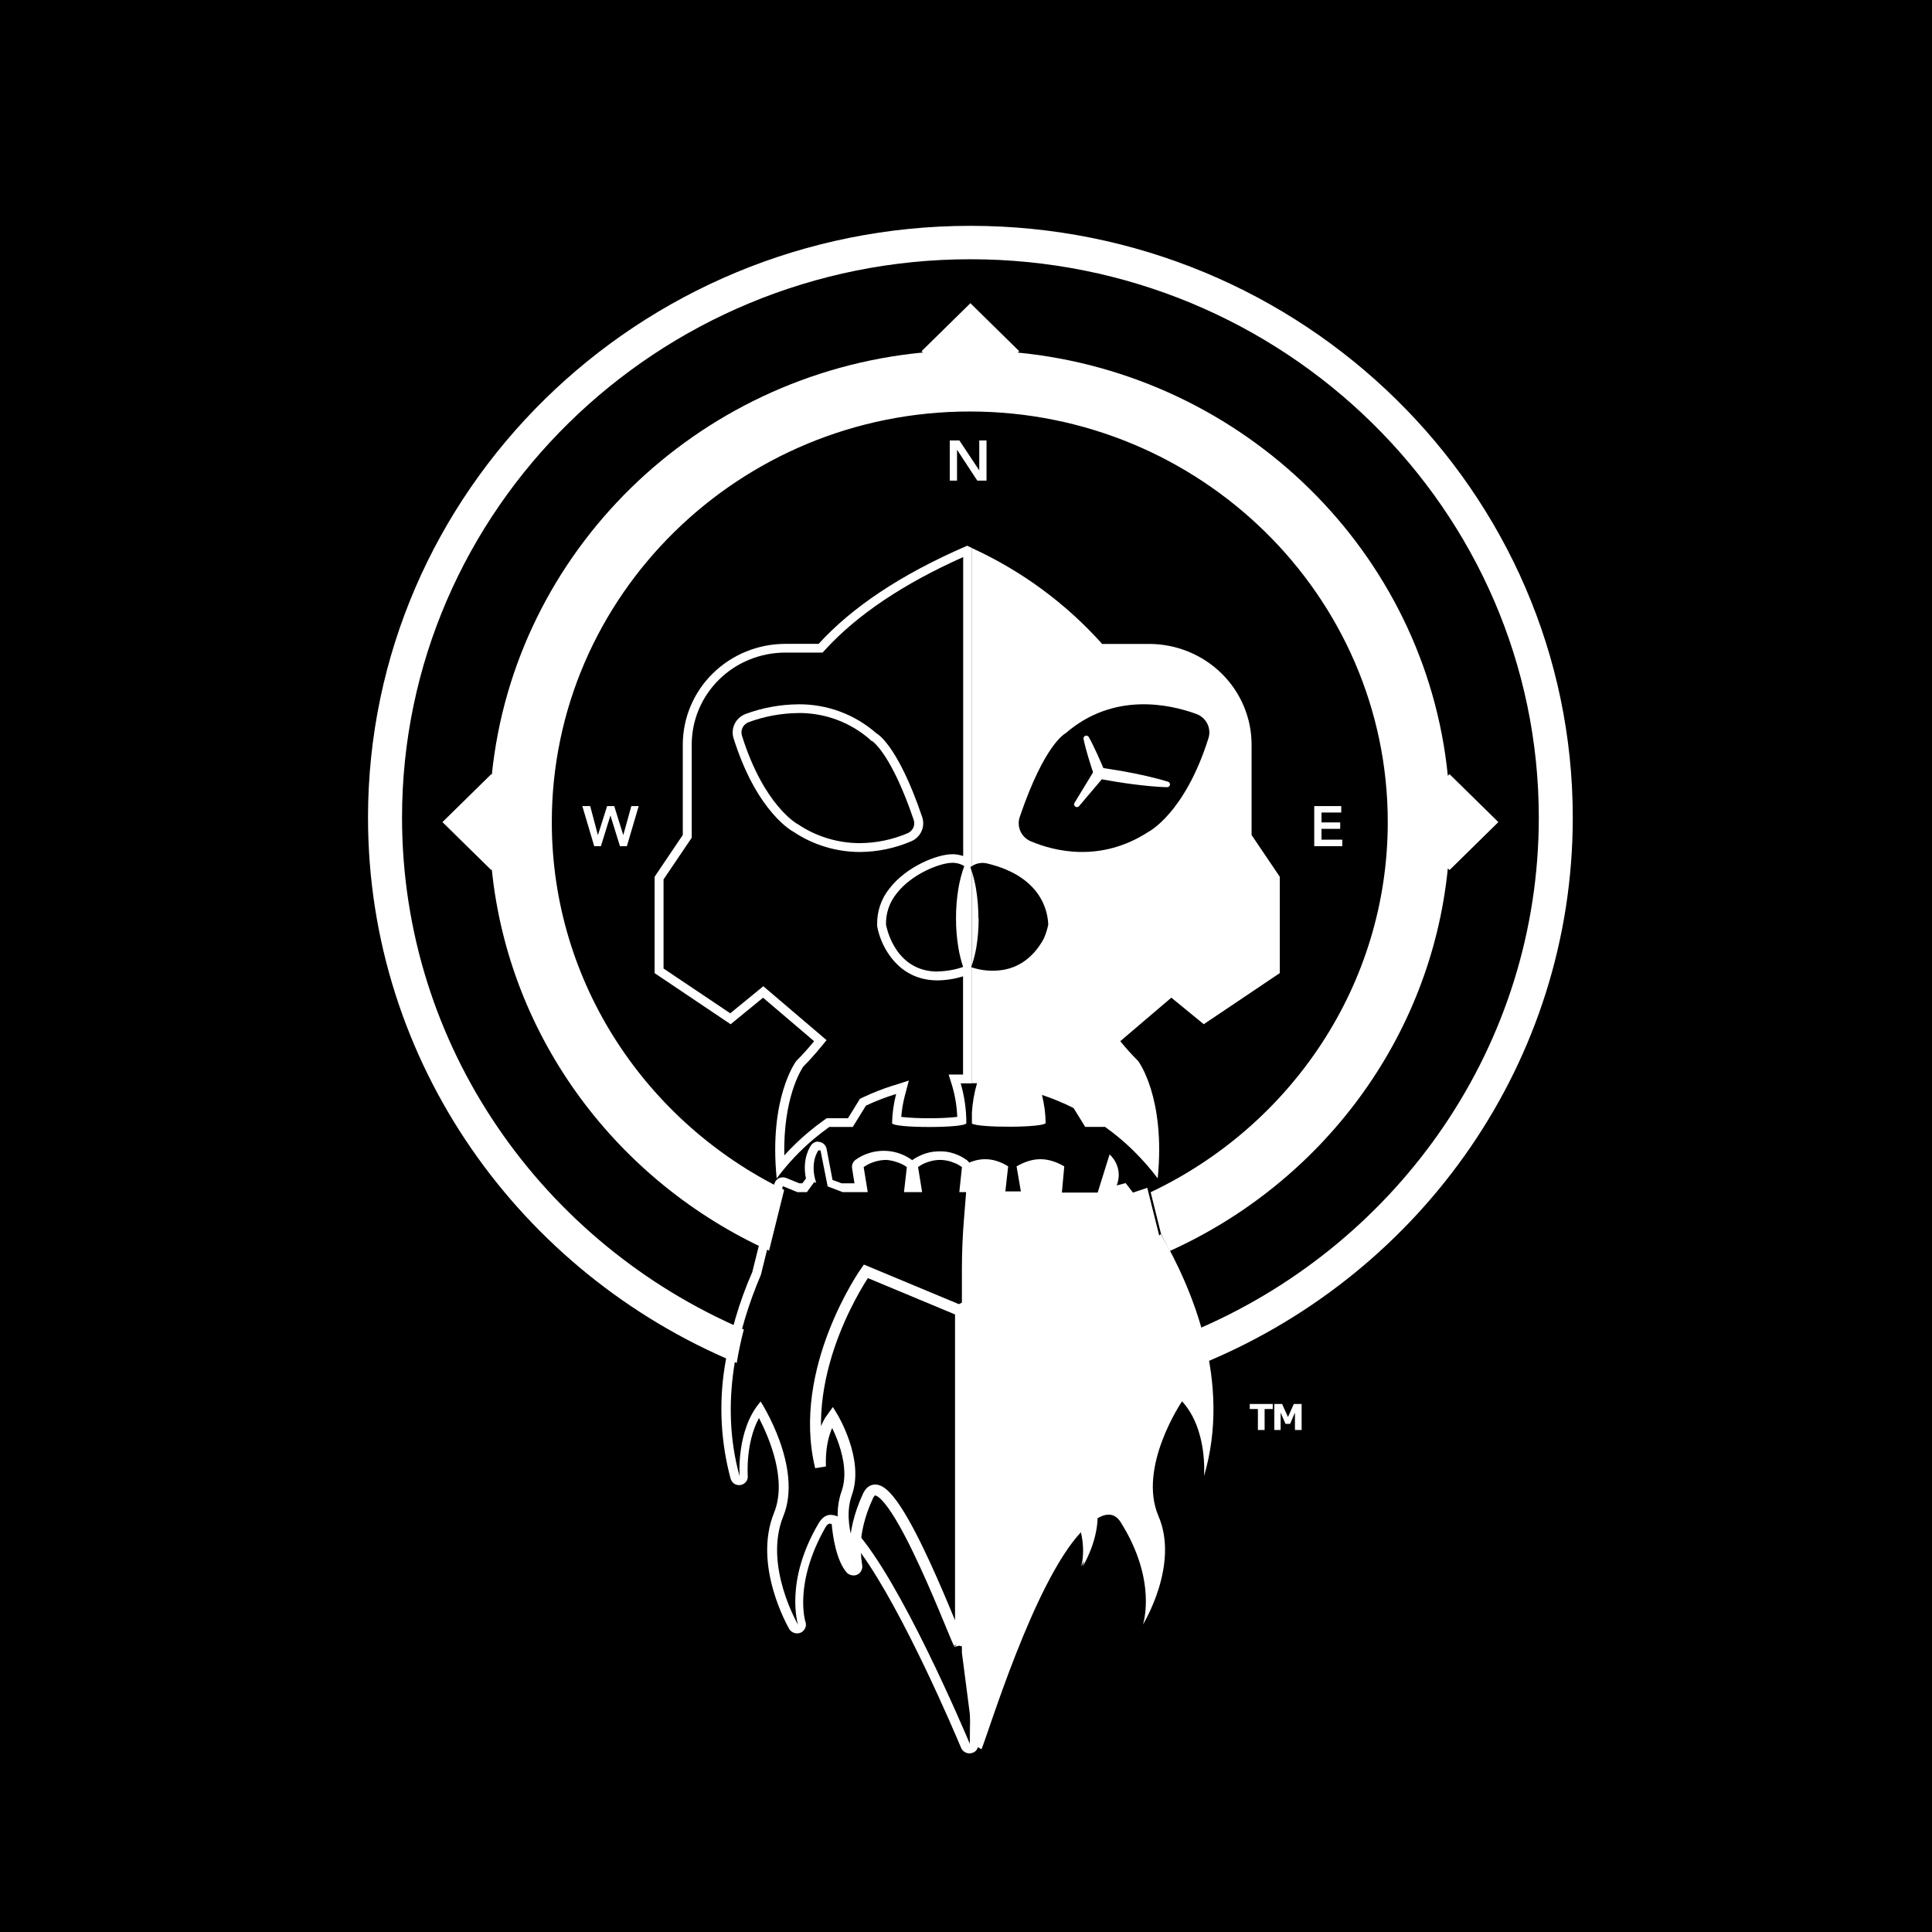
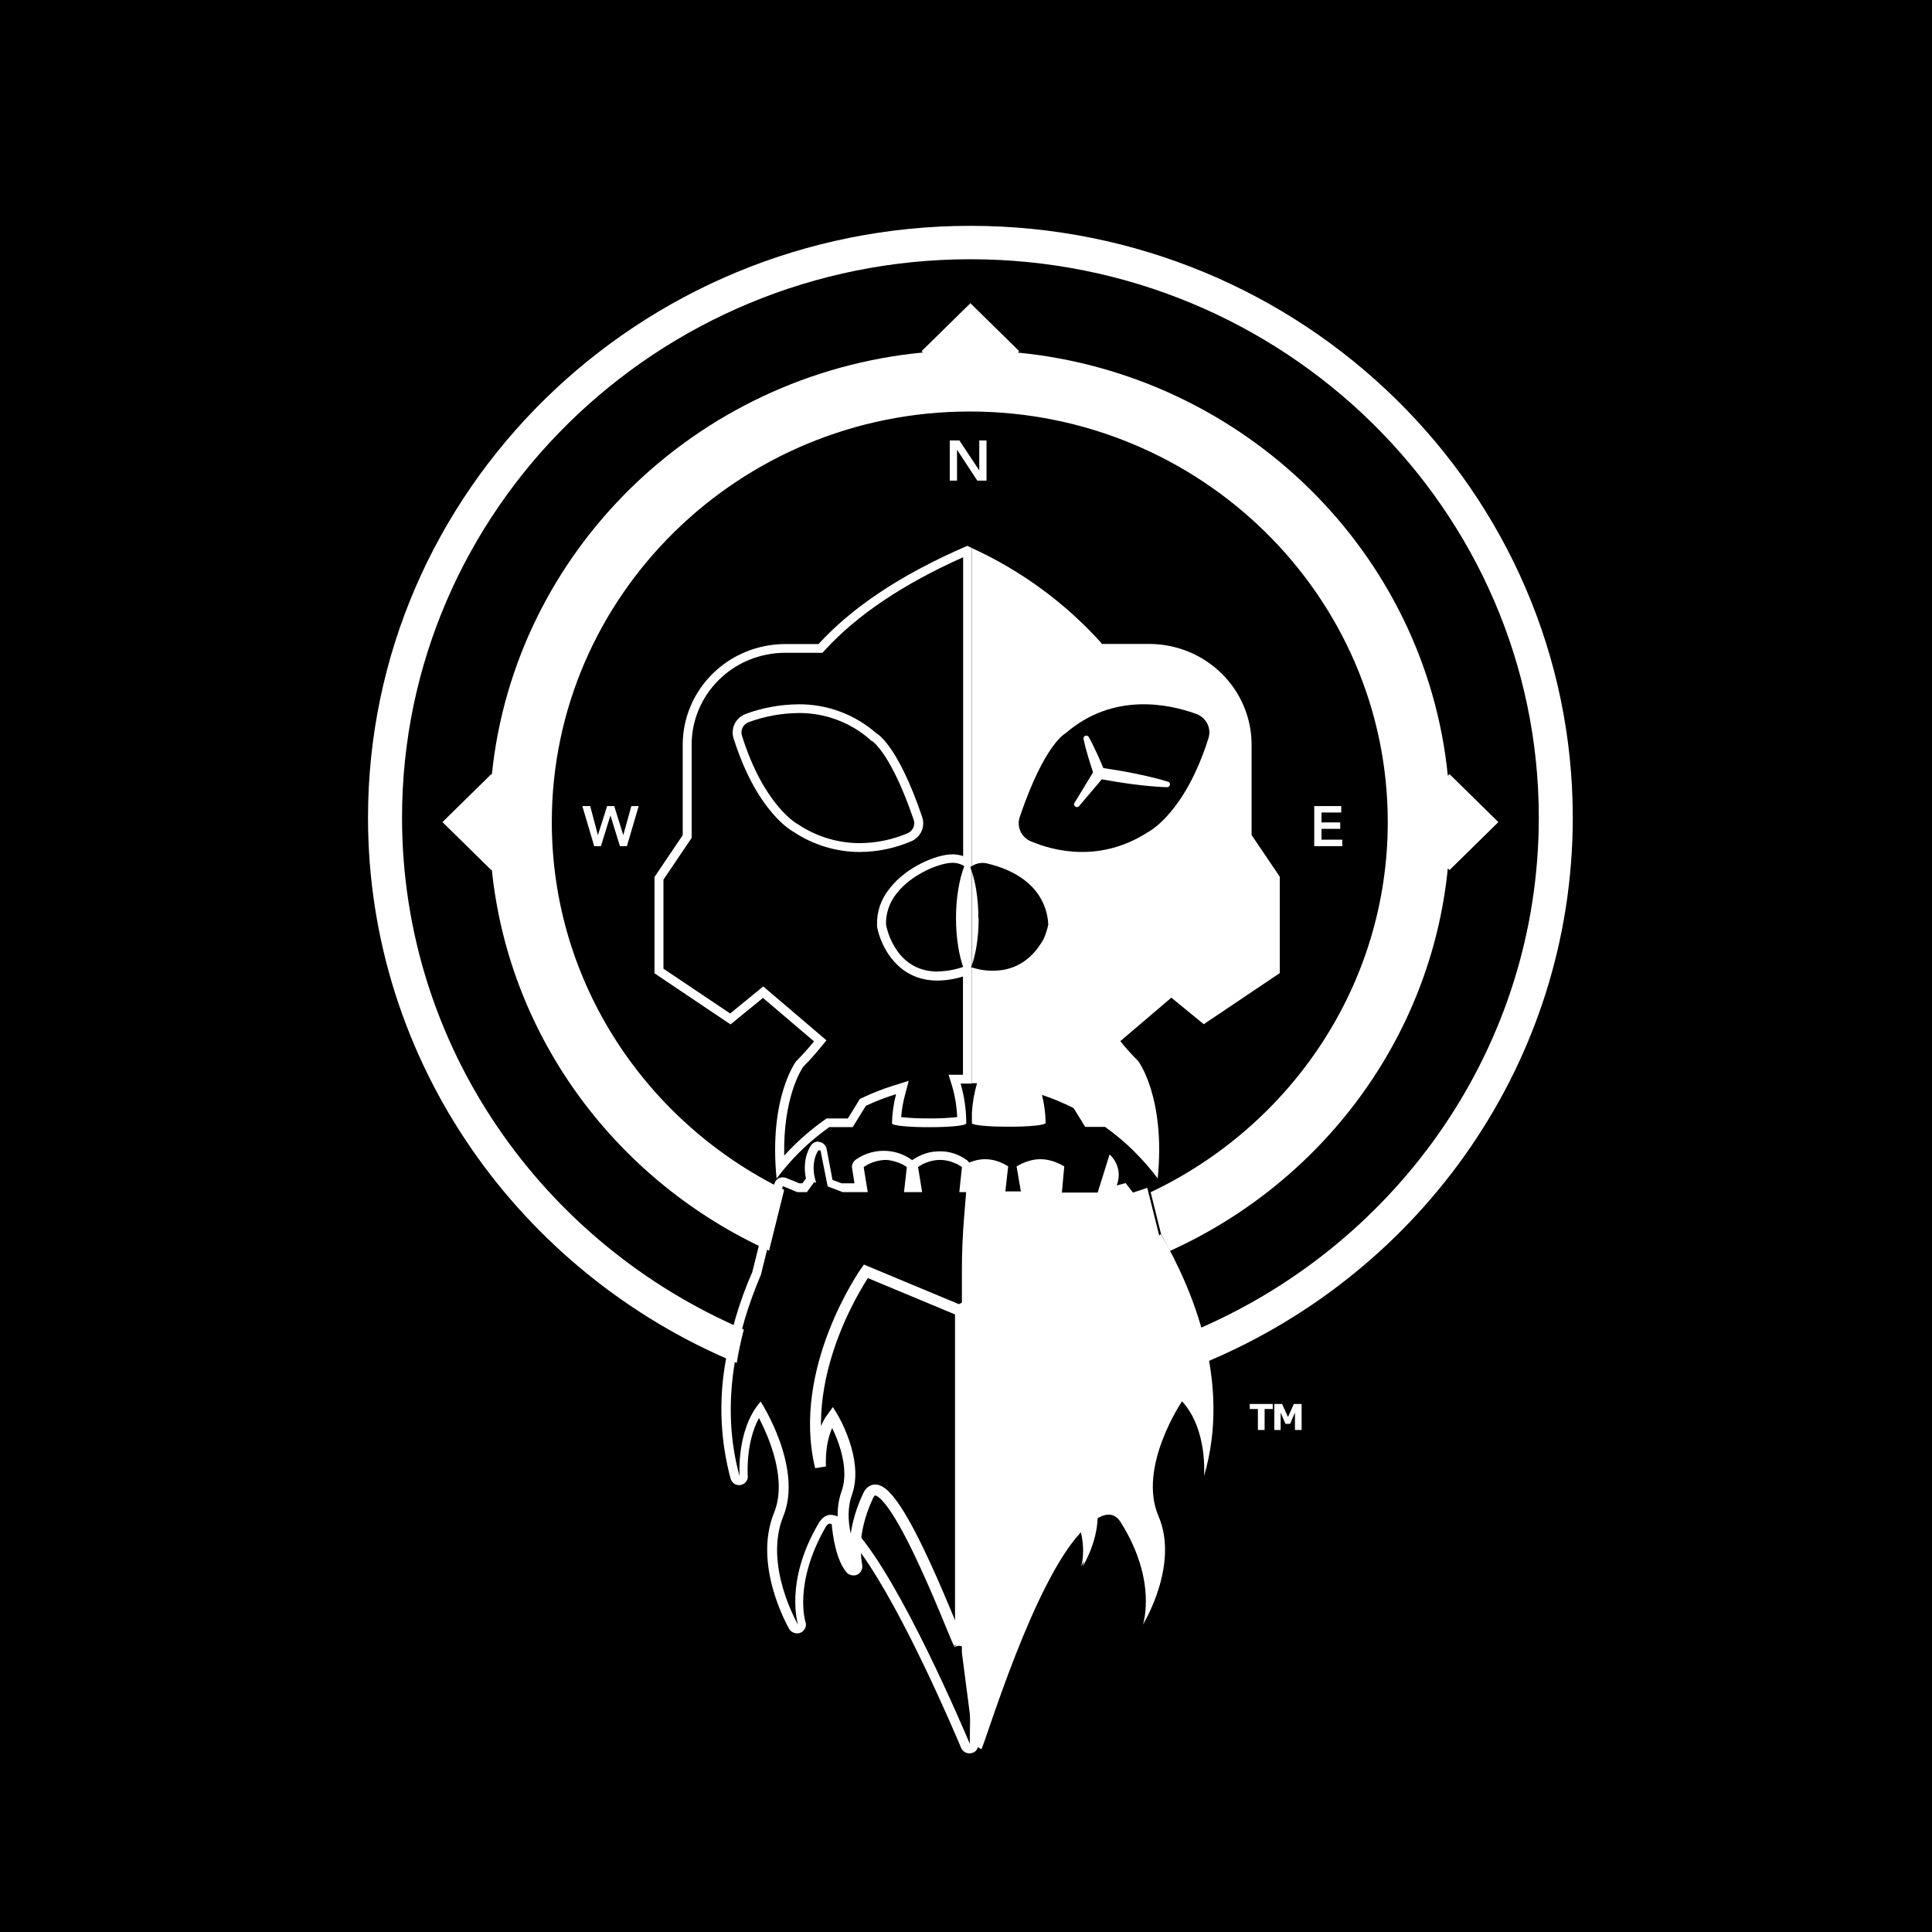
<svg xmlns="http://www.w3.org/2000/svg" version="1.2" baseProfile="tiny-ps" viewBox="0 0 810 810">
  <rect fill="#000000" width="810" height="810" />
  <path stroke="#ffffff" stroke-width="4.6" d="m 363,533 c 0,0 -29,41 -19,82 0,0 -1,-13 5,-21 0,0 11,18 6,32 -5,14 4,30 4,30 0,0 -3,-12 5,-29 8,-16 35,56 38,62 v 0.4 l 0.1,-0.2 0.1,0.2 v -0.4 c 0.1,-0.3 0.3,-0.8 0.5,-1 V 549 l -0.6,0.3 z m 0,0" />
  <path fill="#ffffff" d="m 486,518 -5,-20 -6,2 c -2,-2.7 -3.2,-4 -3,-4 l -3.8,1 c 3,-8 -3,-13 -3,-13 l -5,16 h -15 l 1,-11 c -7,-4 -13,-4 -20,0 l 1.8,10.5 h -6.5 l 1.18,-10.5 c -6.4,-4 -12.9,-4 -19.3,0 l 1.7,10.5 -0.9,11.2 a 273.5,268.7 0 0 0 -0.9,21.5 v 160.7 l 5,38.6 3.2,1.9 c 2.8,-6.4 21.8,-69.7 41.7,-91 2,8.7 0.1,14.3 0.1,14.3 0,0 0.5,-0.8 1.2,-2.2 -0.1,0.8 -0.3,1.5 -0.5,2.2 0,0 5.9,-9.6 6.2,-20.2 4,-2.3 7.4,-2.1 9.8,1.9 15.4,24.6 9.2,42.7 9.2,42.7 0,0 15.4,-24.9 6.5,-45.5 -8.8,-20.6 9.9,-48.1 9.9,-48.1 10.9,11.9 9.2,31.4 9.2,31.4 11.6,-39.3 -4.6,-78.2 -18.1,-101.5 z M 410.2,385 a 78.9,77.5 0 0 0 -1,-12.4 62.3,61.2 0 0 0 -1.6,-6.8 v 38.5 a 60.1,59 0 0 0 1.7,-6.9 76.8,75.5 0 0 0 1,-12.4 z m 0,0" />
  <path fill="#ffffff" d="m 344,482.3 3,15.1 6.3,2.4 h 10.5 l -1.7,-10.5 a 16.5,16.2 0 0 1 2.2,-1.3 16.7,16.4 0 0 1 2.3,-0.9 c 0.8,-0.3 1.6,-0.4 2.5,-0.6 a 16.2,16 0 0 1 2.5,-0.2 16.3,16 0 0 1 4,0.8 16.9,16.6 0 0 1 2.4,0.9 c 0.8,0.4 1.5,0.8 2.2,1.3 l -1.2,10.5 h 7.6 l -1.7,-10.5 a 14.9,14.6 0 0 1 2.1,-1.3 15.2,14.9 0 0 1 2.3,-0.9 15.2,14.9 0 0 1 4.8,-0.8 15.2,14.9 0 0 1 4.8,0.8 c 0.8,0.3 1.5,0.6 2.3,0.9 0.7,0.4 1.4,0.8 2.1,1.3 l -1.1,10.5 h 4.5 v 231.6 c 0,-8.9 -0.1,-8.9 -0.1,-8.9 v 8.6 c -2.7,-6.4 -29,-68.3 -47.9,-89.2 l -0.3,-0.3 a 39.8,39.1 0 0 0 -0.2,15.2 c -4.8,-5.7 -5.5,-20.2 -5.5,-20.2 a 8.3,8.2 0 0 0 -4.4,-1.5 c -1.9,0 -3.6,1.1 -5,3.4 -14.6,24.6 -8.7,42.7 -8.7,42.7 0,0 -14.6,-24.9 -6.2,-45.5 8.4,-20.6 -9.5,-48.1 -9.5,-48.1 -10.4,11.9 -8.8,31.4 -8.8,31.4 -8.6,-30.9 -0.9,-61.5 8.9,-84.5 l 9.2,-37.2 6.1,2.5 h 4 c 1.9,-2.7 3.1,-4.2 3.1,-4.2 l 0.8,0.3 c -2.9,-8.5 0.9,-13.6 0.9,-13.6 m 0,-3.7 a 3.7,3.6 0 0 0 -1.7,0.4 3.7,3.7 0 0 0 -1.3,1.1 c -0.2,0.2 -4,5.5 -2.2,14 -0.4,0.5 -0.8,1.1 -1.5,2 h -1.3 l -5.4,-2.2 a 3.7,3.7 0 0 0 -1.6,-0.3 3.7,3.7 0 0 0 -2.2,0.8 3.7,3.6 0 0 0 -0.6,0.6 3.9,3.9 0 0 0 -0.4,0.7 3.9,3.9 0 0 0 -0.3,0.7 l -9.2,36.9 a 164.6,161.7 0 0 0 -11.6,39.9 116.9,114.9 0 0 0 -1.2,23.5 116.6,114.6 0 0 0 3.7,23.2 c 0.1,0.4 0.3,0.7 0.5,1.1 0.2,0.3 0.5,0.6 0.8,0.9 a 3.7,3.6 0 0 0 2.9,0.7 3.7,3.7 0 0 0 2.3,-1.4 3.6,3.5 0 0 0 0.6,-1.2 3.6,3.6 0 0 0 0.1,-1.3 c 0,-0.2 -1,-13.6 4.7,-24.2 4.4,8.5 11.9,26.1 6.3,39.8 -8.9,22 5.8,47.6 6.4,48.7 a 3.7,3.6 0 0 0 1.4,1.3 3.7,3.6 0 0 0 1.9,0.5 3.6,3.6 0 0 0 1.5,-0.3 c 0.4,-0.2 0.8,-0.4 1.1,-0.8 a 3.7,3.7 0 0 0 1.1,-2.4 3.7,3.7 0 0 0 -0.2,-1.3 c -0.05,-0.1 -5.1,-16 8.4,-39.7 0.9,-1.5 1.6,-1.5 1.8,-1.5 0.3,0.01 0.6,0.1 0.8,0.2 0.4,4.6 1.8,15 6.2,20.2 a 3.7,3.6 0 0 0 2.1,1.2 c 0.4,0.1 0.8,0.1 1.2,0.1 a 3.7,3.6 0 0 0 2.2,-1 c 0.3,-0.3 0.5,-0.6 0.7,-1 a 3.7,3.6 0 0 0 0.4,-1.2 3.7,3.6 0 0 0 -0.04,-1.2 35.6,34.9 0 0 1 -0.5,-5 c 17.8,24.6 39.3,75.3 41.9,81.5 l 0.06,0.1 a 3.7,3.6 0 0 0 1.2,1.6 3.6,3.6 0 0 0 2.3,0.8 3.4,3.3 0 0 0 0.9,-0.1 c 2.9,-0.7 2.9,-3.4 2.9,-4.4 V 499.9 c 0,-0.2 -0.03,-0.5 -0.1,-0.7 a 3.6,3.5 0 0 0 -0.6,-1.3 3.6,3.6 0 0 0 -0.5,-0.6 3.8,3.8 0 0 0 -0.6,-0.5 3.7,3.7 0 0 0 -0.6,-0.3 3.7,3.6 0 0 0 -1.4,-0.3 h -0.3 l 0.7,-6.5 a 3.6,3.6 0 0 0 -0.3,-1.9 3.6,3.6 0 0 0 -1.3,-1.5 19,18.6 0 0 0 -5.3,-2.7 19.2,18.8 0 0 0 -2.9,-0.7 19.2,18.9 0 0 0 -3,-0.2 c -1,0 -2,0.1 -3,0.2 a 19.1,18.8 0 0 0 -5.7,1.8 19.2,18.9 0 0 0 -2.6,1.5 3.2,3.2 0 0 0 -0.3,0.2 3.7,3.7 0 0 0 -0.4,-0.3 20,19.7 0 0 0 -5.5,-2.7 20.1,19.8 0 0 0 -17.6,2.7 3.6,3.6 0 0 0 -0.8,0.7 3.8,3.7 0 0 0 -0.9,1.9 3.8,3.7 0 0 0 0.02,1.1 l 1,6.3 h -5.4 l -3.8,-1.4 -2.5,-13.1 a 3.7,3.6 0 0 0 -1.3,-2.1 3.7,3.6 0 0 0 -1.1,-0.6 3.7,3.6 0 0 0 -1.3,-0.2 z m 0,0" />
-   <path d="m 403.819,233.552 v 125.326 a 16.837,16.539 0 0 0 -3.671,-0.73 h -0.992 c -6.199,0 -19.111,5.107 -26.243,14.351 a 23.711,23.292 0 0 0 -3.961,7.23 23.662,23.243 0 0 0 -1.193,8.126 v 0.456 c 1.158,6.985 7.218,20.673 21.877,22.508 1.134,0.146 2.271,0.217 3.412,0.214 a 36.947,36.294 0 0 0 10.714,-1.704 v 41.188 h -6.033 l 1.48,4.738 a 55.649,54.665 0 0 1 2.123,13.012 c -3.906,0.411 -7.823,0.595 -11.754,0.548 -3.914,0.043 -7.82,-0.136 -11.713,-0.537 0.225,-2.965 0.708,-5.886 1.459,-8.768 l 1.714,-6.469 -6.368,2.027 h -0.107 a 100.773,98.991 0 0 0 -13.064,5.145 l -0.992,0.469 -0.574,0.971 -4.431,7.183 h -8.926 l -0.992,0.699 a 106.902,105.011 0 0 0 -6.638,5.125 103.493,101.662 0 0 0 -10.126,9.743 c -0.494,-23.897 6.946,-35.745 7.934,-37.195 a 119.916,117.795 0 0 0 7.53,-8.378 l 2.251,-2.747 -2.717,-2.319 -21.403,-18.239 -2.39,-2.045 -2.44,1.997 -11.425,9.352 -27.968,-18.782 v -37.345 l 11.197,-16.561 0.623,-0.915 v -39.158 a 39.487,38.789 0 0 1 0.76,-7.498 39.353,38.657 0 0 1 2.233,-7.21 38.818,38.132 0 0 1 1.646,-3.409 38.242,37.566 0 0 1 1.974,-3.237 39.739,39.036 0 0 1 2.289,-3.029 39.507,38.808 0 0 1 5.424,-5.332 39.088,38.397 0 0 1 9.849,-5.804 39.42,38.723 0 0 1 3.613,-1.274 38.392,37.713 0 0 1 3.727,-0.92 38.954,38.265 0 0 1 7.633,-0.751 h 15.709 l 1.11,-1.215 c 13.362,-14.616 32.811,-27.67 57.844,-38.836 m 1.676,-4.754 c -28.269,12.208 -48.479,26.034 -62.296,41.141 h -14.043 a 43.247,42.482 0 0 0 -8.359,0.828 43.098,42.336 0 0 0 -8.034,2.411 42.905,42.146 0 0 0 -7.409,3.896 43.356,42.589 0 0 0 -6.492,5.24 43.051,42.29 0 0 0 -9.303,13.648 43.483,42.714 0 0 0 -2.454,7.895 43.247,42.482 0 0 0 -0.844,8.208 v 37.997 l -11.824,17.537 v 40.385 l 31.878,21.431 13.597,-11.125 21.402,18.239 a 118.796,116.695 0 0 1 -7.508,8.337 c 0,0 -11.554,15.21 -8.183,49.2 a 98.775,97.028 0 0 1 15.691,-16.66 106.65,104.764 0 0 1 6.389,-4.938 h 9.829 l 5.524,-8.945 a 97.004,95.288 0 0 1 12.653,-4.869 54.145,53.187 0 0 0 -1.705,12.197 c 0,1.101 7.785,1.645 15.571,1.645 7.785,0 15.57,-0.543 15.57,-1.644 a 61.889,60.794 0 0 0 -2.378,-16.65 h 4.75 v -48.569 l -0.366,-0.104 c 0.149,-0.429 0.239,-0.849 0.366,-1.268 V 365.788 c -0.228,-0.743 -0.408,-1.49 -0.674,-2.231 l 0.149,-0.146 c 0.17,-0.129 0.357,-0.207 0.526,-0.313 V 229.763 c -0.695,-0.323 -1.348,-0.662 -2.053,-0.975 z M 393.106,407.328 a 23.077,22.669 0 0 1 -2.974,-0.183 c -15.771,-1.95 -18.665,-19.486 -18.665,-19.486 a 20.191,19.834 0 0 1 1.035,-6.887 20.368,20.008 0 0 1 3.367,-6.13 c 6.538,-8.456 18.499,-12.898 23.28,-12.898 h 0.605 c 1.628,0.061 3.136,0.513 4.521,1.355 a 54.888,53.917 0 0 0 -2.472,9.478 76.866,75.506 0 0 0 -0.989,12.374 75.822,74.481 0 0 0 0.989,12.382 56.248,55.253 0 0 0 1.984,8.065 33.968,33.368 0 0 1 -10.709,1.881 z m 0,0" fill="#ffffff" fill-opacity="1" fill-rule="nonzero" />
+   <path d="m 403.8,233.6 v 125.3 a 16.8,16.5 0 0 0 -3.7,-0.7 h -1 c -6.2,0 -19.1,5.1 -26.2,14.4 a 23.7,23.3 0 0 0 -4,7.2 23.7,23.2 0 0 0 -1.2,8.1 v 0.5 c 1.2,7 7.2,20.7 21.9,22.5 1.134,0.146 2.271,0.217 3.412,0.214 a 36.947,36.294 0 0 0 10.714,-1.704 v 41.188 h -6.033 l 1.48,4.738 a 55.649,54.665 0 0 1 2.123,13.012 c -3.906,0.411 -7.823,0.595 -11.754,0.548 -3.914,0.043 -7.82,-0.136 -11.713,-0.537 0.225,-2.965 0.708,-5.886 1.459,-8.768 l 1.714,-6.469 -6.368,2.027 h -0.107 a 100.773,98.991 0 0 0 -13.064,5.145 l -0.992,0.469 -0.574,0.971 -4.431,7.183 h -8.926 l -0.992,0.699 a 106.902,105.011 0 0 0 -6.638,5.125 103.493,101.662 0 0 0 -10.126,9.743 c -0.494,-23.897 6.946,-35.745 7.934,-37.195 a 119.916,117.795 0 0 0 7.53,-8.378 l 2.251,-2.747 -2.717,-2.319 -21.403,-18.239 -2.39,-2.045 -2.44,1.997 -11.425,9.352 -27.968,-18.782 v -37.345 l 11.197,-16.561 0.623,-0.915 v -39.158 a 39.487,38.789 0 0 1 0.76,-7.498 39.353,38.657 0 0 1 2.233,-7.21 38.818,38.132 0 0 1 1.646,-3.409 38.242,37.566 0 0 1 1.974,-3.237 39.739,39.036 0 0 1 2.289,-3.029 39.507,38.808 0 0 1 5.424,-5.332 39.088,38.397 0 0 1 9.849,-5.804 39.42,38.723 0 0 1 3.613,-1.274 38.392,37.713 0 0 1 3.727,-0.92 38.954,38.265 0 0 1 7.633,-0.751 h 15.709 l 1.11,-1.215 c 13.362,-14.616 32.811,-27.67 57.844,-38.836 m 1.676,-4.754 c -28.269,12.208 -48.479,26.034 -62.296,41.141 h -14.043 a 43.247,42.482 0 0 0 -8.359,0.828 43.098,42.336 0 0 0 -8.034,2.411 42.905,42.146 0 0 0 -7.409,3.896 43.356,42.589 0 0 0 -6.492,5.24 43.051,42.29 0 0 0 -9.303,13.648 43.483,42.714 0 0 0 -2.454,7.895 43.247,42.482 0 0 0 -0.844,8.208 v 37.997 l -11.824,17.537 v 40.385 l 31.878,21.431 13.597,-11.125 21.402,18.239 a 118.796,116.695 0 0 1 -7.508,8.337 c 0,0 -11.554,15.21 -8.183,49.2 a 98.775,97.028 0 0 1 15.691,-16.66 106.65,104.764 0 0 1 6.389,-4.938 h 9.829 l 5.524,-8.945 a 97.004,95.288 0 0 1 12.653,-4.869 54.145,53.187 0 0 0 -1.705,12.197 c 0,1.101 7.785,1.645 15.571,1.645 7.785,0 15.57,-0.543 15.57,-1.644 a 61.889,60.794 0 0 0 -2.378,-16.65 h 4.75 v -48.569 l -0.366,-0.104 c 0.149,-0.429 0.239,-0.849 0.366,-1.268 V 365.788 c -0.228,-0.743 -0.408,-1.49 -0.674,-2.231 l 0.149,-0.146 c 0.17,-0.129 0.357,-0.207 0.526,-0.313 V 229.763 c -0.695,-0.323 -1.348,-0.662 -2.053,-0.975 z M 393.106,407.328 a 23.077,22.669 0 0 1 -2.974,-0.183 c -15.771,-1.95 -18.665,-19.486 -18.665,-19.486 a 20.191,19.834 0 0 1 1.035,-6.887 20.368,20.008 0 0 1 3.367,-6.13 c 6.538,-8.456 18.499,-12.898 23.28,-12.898 h 0.605 c 1.628,0.061 3.136,0.513 4.521,1.355 a 54.888,53.917 0 0 0 -2.472,9.478 76.866,75.506 0 0 0 -0.989,12.374 75.822,74.481 0 0 0 0.989,12.382 56.248,55.253 0 0 0 1.984,8.065 33.968,33.368 0 0 1 -10.709,1.881 z m 0,0" fill="#ffffff" fill-opacity="1" fill-rule="nonzero" />
  <path d="m 524.736,350.093 v -37.998 a 43.247,42.482 0 0 0 -0.843,-8.211 43.165,42.402 0 0 0 -2.454,-7.892 42.872,42.114 0 0 0 -1.805,-3.733 42.699,41.944 0 0 0 -4.673,-6.859 42.976,42.216 0 0 0 -12.923,-10.423 42.872,42.114 0 0 0 -3.799,-1.773 43.513,42.744 0 0 0 -3.959,-1.395 42.421,41.671 0 0 0 -4.08,-1.012 43.247,42.482 0 0 0 -8.359,-0.828 H 462.077 A 165.403,162.477 0 0 0 436.924,247.108 165.529,162.601 0 0 0 407.528,229.808 v 133.289 a 7.843,7.704 0 0 1 3.031,-1.198 7.886,7.747 0 0 1 3.267,0.104 c 11.315,2.691 17.673,7.679 21.233,12.667 a 24.629,24.193 0 0 1 3.163,6.178 24.587,24.152 0 0 1 1.269,6.798 29.202,28.685 0 0 1 -1.984,6.099 c -4.699,8.388 -10.908,11.771 -16.65,12.833 -4.539,0.771 -8.999,0.445 -13.372,-0.974 v 48.533 h 2.144 a 57.439,56.423 0 0 0 -2.154,12.345 v 4.55 c 2.631,1.901 30.927,1.803 30.927,-0.292 a 53.793,52.841 0 0 0 -1.558,-11.693 98.894,97.145 0 0 1 13.25,5.506 l 4.882,7.902 h 8.321 a 99.413,97.655 0 0 1 11.374,9.46 c 0.487,0.476 0.992,0.975 1.438,1.45 a 96.76,95.048 0 0 1 3.54,3.743 c 0.456,0.506 0.923,1.022 1.379,1.548 1.497,1.753 2.977,3.536 4.345,5.396 3.372,-33.989 -8.182,-49.199 -8.182,-49.199 a 105.834,103.962 0 0 1 -7.509,-8.337 l 21.403,-18.239 13.596,11.124 31.878,-21.431 v -40.384 z m -18.107,-40.53 c -9.919,31.497 -25.134,39.185 -25.134,39.185 -20.075,13.044 -39.445,8.143 -49.331,3.973 a 8.219,8.074 0 0 1 -1.369,-0.737 8.323,8.176 0 0 1 -1.21,-0.974 8.51,8.36 0 0 1 -1.003,-1.175 8.257,8.111 0 0 1 -0.765,-1.341 8.275,8.128 0 0 1 -0.497,-1.454 8.071,7.929 0 0 1 -0.214,-1.521 c -0.025,-0.513 0,-1.022 0.072,-1.532 a 8.779,8.624 0 0 1 0.363,-1.494 c 10.502,-30.923 19.221,-35.072 19.221,-35.072 20.033,-17.35 43.42,-12.246 54.867,-8.076 a 8.354,8.207 0 0 1 3.751,2.795 c 0.319,0.418 0.591,0.867 0.82,1.335 0.232,0.472 0.415,0.961 0.55,1.467 a 7.965,7.824 0 0 1 0.259,1.539 8.128,7.984 0 0 1 -0.042,1.559 c -0.062,0.519 -0.177,1.028 -0.339,1.525 z M 398.193,184.664 h 4.037 l 8.28,12.48 h 0.051 v -12.479 h 3.043 v 16.844 h -3.865 l -8.453,-12.888 h -0.049 v 12.888 h -3.045 z M 244.14,337.952 h 3.301 l 3.215,12.1 h 0.048 l 3.837,-12.1 h 2.977 l 3.768,12.1 h 0.049 l 3.354,-12.1 h 3.093 l -4.957,16.806 h -2.907 l -3.965,-12.793 h -0.053 l -3.965,12.793 h -2.807 z m 306.859,0 h 11.325 v 2.71 h -8.28 v 4.129 h 7.845 v 2.699 h -7.845 v 4.558 h 8.719 v 2.71 h -11.764 z m 0,0" fill="#ffffff" fill-opacity="1" fill-rule="nonzero" />
  <path d="m 231.346,344.666 c 0,-94.912 78.621,-172.142 175.239,-172.142 96.622,0 175.242,77.23 175.242,172.142 0,68.255 -40.666,127.354 -99.408,155.177 l 4.394,17.655 a 206.78,203.123 0 0 1 3.64,6.985 c 63.583,-28.739 109.444,-89.068 116.556,-160.409 l 0.712,0.709 20.473,-20.117 -20.473,-20.111 -0.712,0.702 C 597.694,231.731 521.861,157.14 426.718,147.819 l 0.595,-0.584 -20.469,-20.117 -20.473,20.117 0.578,0.554 c -95.211,9.1 -171.205,83.553 -180.745,176.992 l -0.228,-0.224 -20.48,20.11 20.479,20.118 0.219,-0.224 c 7.26,71.023 52.934,131.046 116.24,159.779 l 6.337,-25.487 c -57.685,-28.213 -97.423,-86.708 -97.423,-154.185 z m 0,0" fill="#ffffff" fill-opacity="1" fill-rule="nonzero" />
  <path d="m 659.393,342.775 c 0,-136.795 -113.292,-248.092 -252.539,-248.092 -139.251,0 -252.563,111.338 -252.563,248.092 0,102.675 63.842,190.952 154.583,228.646 a 159.021,156.208 0 0 1 2.976,-14.018 C 227.606,521.324 168.555,438.739 168.555,342.775 c 0,-129.069 106.906,-234.084 238.299,-234.084 131.393,0 238.295,105.056 238.295,234.084 0,95.476 -58.514,177.722 -142.141,214.102 a 150.44,147.779 0 0 1 3.074,14.008 C 596.135,532.98 659.392,445.073 659.392,342.775 Z m 0,0" fill="#ffffff" fill-opacity="1" fill-rule="nonzero" />
  <path d="m 334.613,295.279 v 3.654 a 44.53,43.742 0 0 1 16.213,2.822 44.377,43.592 0 0 1 7.432,3.563 44.2,43.418 0 0 1 6.63,4.849 l 0.211,0.313 0.553,0.213 c 0.834,0.564 8.342,6.344 17.39,32.951 a 4.602,4.521 0 0 1 0.252,1.685 4.519,4.439 0 0 1 -0.114,0.848 4.675,4.592 0 0 1 -2.699,3.175 51.181,50.276 0 0 1 -20.055,4.14 45.806,44.996 0 0 1 -13.444,-2.011 45.837,45.026 0 0 1 -12.263,-5.783 l -0.138,-0.098 -0.187,-0.089 c -0.142,-0.078 -14.116,-7.716 -23.308,-37.019 a 4.624,4.542 0 0 1 -0.221,-1.712 4.929,4.842 0 0 1 0.138,-0.855 c 0.076,-0.278 0.177,-0.55 0.301,-0.812 0.128,-0.261 0.277,-0.509 0.45,-0.743 0.177,-0.235 0.37,-0.452 0.584,-0.649 a 4.677,4.595 0 0 1 1.487,-0.921 60.635,59.563 0 0 1 20.825,-3.848 v -3.663 m 0,0 a 64.175,63.04 0 0 0 -22.125,4.071 8.461,8.311 0 0 0 -3.726,2.808 8.406,8.257 0 0 0 -1.612,4.33 8.438,8.288 0 0 0 0.377,3.073 c 9.918,31.497 25.143,39.186 25.143,39.186 a 49.344,48.471 0 0 0 13.24,6.265 49.308,48.436 0 0 0 14.531,2.179 c 7.485,-0.054 14.661,-1.545 21.53,-4.472 a 8.391,8.242 0 0 0 1.372,-0.737 8.484,8.334 0 0 0 2.21,-2.15 8.668,8.514 0 0 0 0.764,-1.341 c 0.211,-0.469 0.377,-0.955 0.494,-1.454 a 8.393,8.244 0 0 0 -0.227,-4.547 C 376.117,311.58 367.409,307.429 367.409,307.429 a 47.999,47.15 0 0 0 -7.174,-5.236 48.198,47.345 0 0 0 -16.649,-6.181 48.074,47.223 0 0 0 -8.906,-0.733 z m 116.161,42.877 c 0.204,0.146 0.432,0.217 0.684,0.214 0.373,0 0.678,-0.139 0.92,-0.417 l 9.514,-11.234 c 1.883,0.349 3.775,0.675 5.673,0.974 2.378,0.391 4.77,0.744 7.169,1.063 2.399,0.313 4.799,0.584 7.218,0.808 1.211,0.105 2.42,0.214 3.63,0.292 l 1.835,0.098 c 0.615,0 1.23,0.058 1.857,0.068 0.294,0.003 0.553,-0.088 0.781,-0.271 0.227,-0.183 0.366,-0.417 0.418,-0.703 a 1.204,1.182 0 0 0 -0.159,-0.802 1.181,1.16 0 0 0 -0.646,-0.513 57.906,56.882 0 0 0 -1.774,-0.536 l -1.766,-0.499 a 170.241,167.23 0 0 0 -10.62,-2.462 222.721,218.782 0 0 0 -7.122,-1.308 244.067,239.75 0 0 0 -5.832,-0.916 c -0.327,-0.778 -0.653,-1.559 -0.991,-2.326 a 125.54,123.32 0 0 0 -1.597,-3.586 c -0.558,-1.188 -1.1,-2.378 -1.688,-3.556 a 72.638,71.353 0 0 0 -0.891,-1.773 l -0.457,-0.875 c -0.159,-0.303 -0.325,-0.594 -0.484,-0.887 a 1.189,1.168 0 0 0 -0.628,-0.529 1.164,1.143 0 0 0 -0.83,-0.006 1.138,1.118 0 0 0 -0.629,0.53 c -0.142,0.251 -0.183,0.519 -0.124,0.805 l 0.445,1.949 c 0.159,0.642 0.319,1.283 0.487,1.946 0.336,1.267 0.692,2.533 1.069,3.79 0.377,1.256 0.753,2.495 1.161,3.742 0.277,0.849 0.558,1.705 0.843,2.554 l -7.806,12.829 a 1.151,1.13 0 0 0 -0.131,0.832 c 0.066,0.296 0.221,0.53 0.469,0.707 z m 0,0" fill="#ffffff" fill-opacity="1" fill-rule="nonzero" />
  <path d="m 532.967,591.444 h -3.408 v 8.801 h -2.814 v -8.801 h -3.408 v -2.11 h 9.629 z m 12.092,8.801 h -2.799 v -7.306 l -2.023,4.741 h -1.942 l -2.023,-4.741 v 7.306 h -2.653 v -10.911 h 3.268 l 2.455,5.474 2.448,-5.474 h 3.268 z" transform="scale(1.001202,0.9987999)" font-weight="bold" font-size="15.008px" fill="#ffffff" stroke-width="1.251" fill-opacity="1" fill-rule="nonzero" />
</svg>
